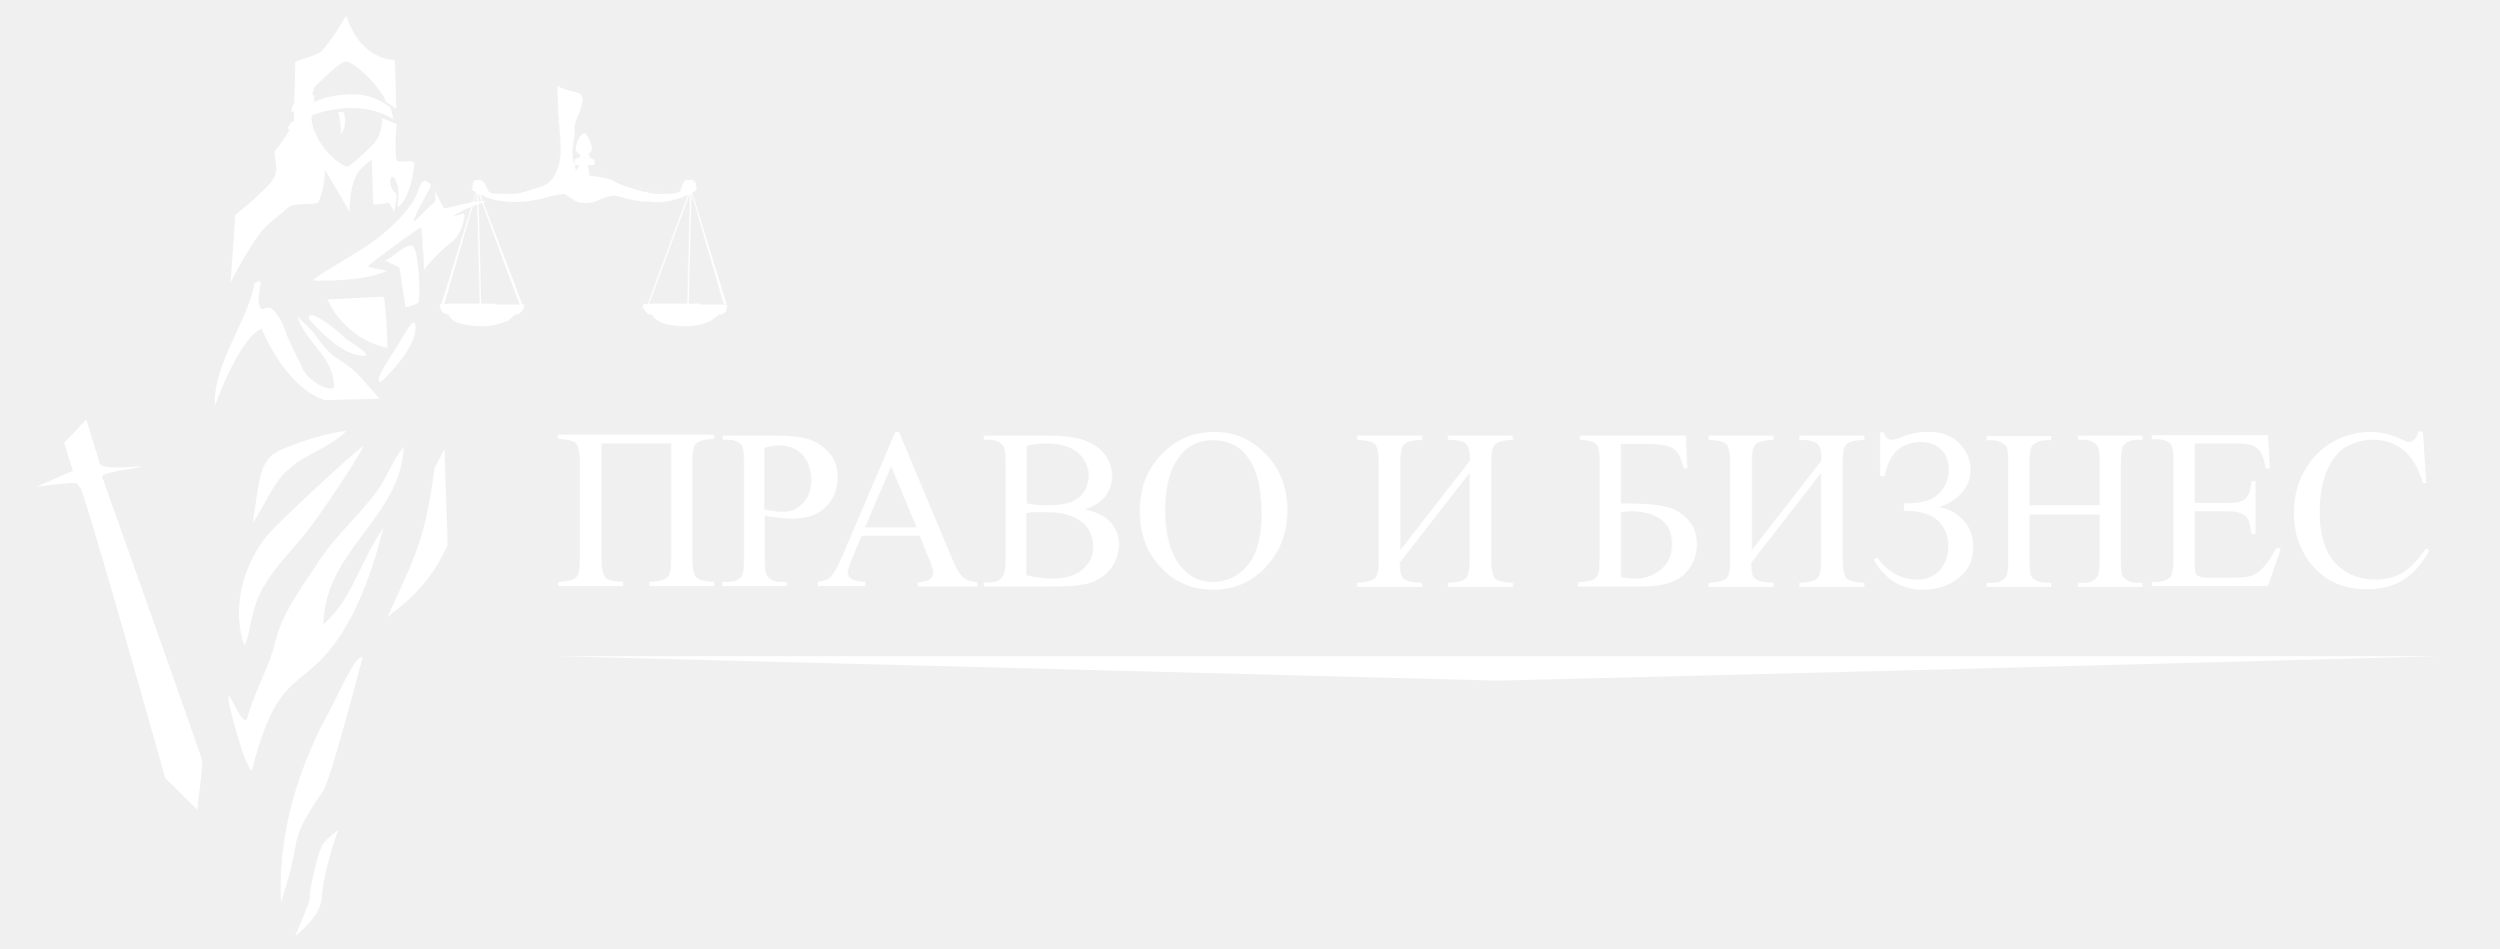
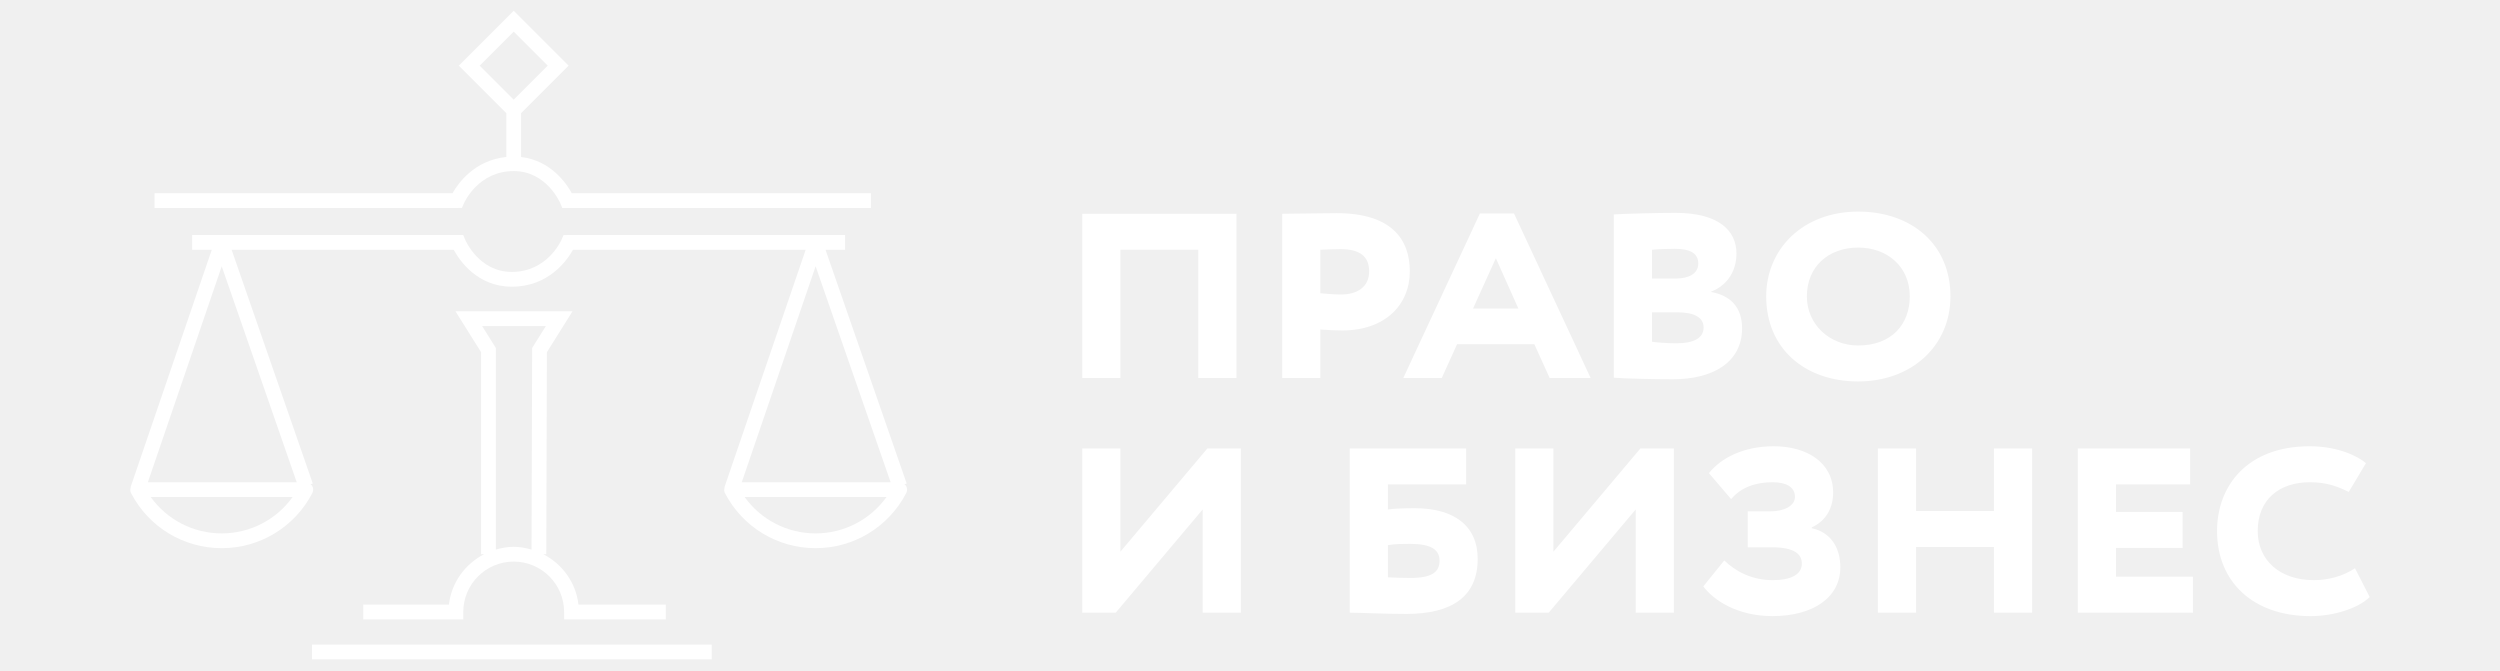
- <svg xmlns="http://www.w3.org/2000/svg" width="290" height="110" viewBox="0 0 290 110" fill="none">
-   <path d="M31.903 74.618C31.367 76.973 29.547 80.238 28.691 83.29C28.156 84.628 26.496 79.703 26.496 80.934C26.496 81.791 28.37 88.91 29.226 89.392C32.277 77.187 35.168 80.399 39.557 73.601C41.912 70.015 43.465 65.304 44.482 61.236C41.752 65.144 40.895 69.533 37.523 72.423C37.684 63.752 46.516 60.058 46.837 51.869C45.499 53.421 44.803 55.616 43.625 57.114C41.591 59.844 39.236 61.878 37.362 64.555C35.275 67.82 32.759 70.871 31.903 74.618Z" fill="white" />
-   <path d="M28.316 74.779C28.477 74.779 28.477 74.779 28.477 74.618C29.012 73.762 29.012 71.032 30.35 68.516C31.528 66.161 33.937 63.752 35.435 61.878C36.774 60.326 41.377 53.421 42.234 51.708C41.056 52.404 32.545 60.38 31.207 61.878C28.316 65.251 26.817 70.336 28.316 74.779Z" fill="white" />
-   <path d="M40.2 49.995C38.005 50.156 34.579 51.333 32.545 52.19C30.19 53.367 30.19 54.92 29.333 60.647C30.672 58.774 31.689 55.883 33.562 54.384C35.275 52.725 38.165 52.029 40.2 49.995Z" fill="white" />
-   <path d="M9.314 56.633L11.669 55.937L11.134 52.19L8.779 53.367C8.511 56.633 8.297 54.92 9.314 56.633Z" fill="white" />
-   <path d="M42.073 76.277C40.2 83.397 38.326 90.034 37.684 91.372C37.148 92.55 34.793 95.119 34.311 98.01C33.776 101.382 32.599 104.647 32.599 104.647C32.277 97.367 34.151 90.569 37.362 84.093C39.182 80.881 41.217 75.796 42.073 76.277Z" fill="white" />
-   <path d="M44.964 71.567C48.015 69.212 50.049 67.338 51.922 63.27C51.922 60.219 51.601 54.973 51.601 52.083L50.423 54.277C49.353 62.36 48.336 64.234 44.964 71.567Z" fill="white" />
-   <path d="M22.91 93.942C22.91 93.085 23.606 88.856 23.445 88.161C23.285 87.465 11.883 55.401 11.883 55.401C11.348 54.706 16.273 54.384 16.487 54.063C16.487 54.063 11.723 54.599 11.562 53.742L10.01 48.657L7.44 51.387L8.457 54.599L4.229 56.472C4.229 56.472 8.832 55.776 9.153 56.151C9.689 56.472 19.163 90.248 19.163 90.248L22.91 93.942Z" fill="white" />
-   <path d="M21.358 91.586V88.214L12.9 63.27C12.9 63.27 12.579 64.983 12.579 65.304C12.418 65.625 19.859 89.071 19.859 89.071L21.358 91.586Z" fill="white" />
-   <path d="M34.258 108.555C34.258 108.555 36.131 104.326 35.971 103.951C35.81 103.63 36.988 98.331 37.523 97.849C37.844 97.314 39.236 96.297 39.236 96.297C39.236 96.297 37.362 101.543 37.362 104.112C37.148 106.521 34.258 108.555 34.258 108.555Z" fill="white" />
-   <path d="M63.431 21.358L62.093 22.053C62.093 23.231 63.109 22.214 64.822 22.214C65.518 22.214 66.535 23.552 67.713 23.552C69.586 23.552 69.265 23.017 71.085 22.696C72.638 22 73.44 22.856 71.085 21.839C69.051 20.822 70.55 22.375 68.355 20.662L68.034 17.075L68.195 17.611L66.856 19.805C66 17.236 66.696 17.236 66.696 14.56L64.822 13.703C64.983 16.433 65.679 19.645 63.431 21.358Z" fill="white" />
-   <path d="M64.822 13.703L66.161 14.399L66.696 14.56C66.856 13.543 68.248 11.508 67.231 10.813C66.696 10.652 65.037 10.277 64.662 9.956L64.822 13.703Z" fill="white" />
-   <path d="M42.073 8.083L42.394 8.404L44.268 8.939C43.732 7.066 45.445 8.939 42.929 6.905L41.377 6.584L42.073 8.083Z" fill="white" />
-   <path d="M30.35 38.112C30.35 38.112 32.92 44.749 37.63 46.409L44.053 46.248L41.484 43.358C38.915 41.002 38.915 42.18 36.399 38.594L34.526 36.72C35.543 39.932 38.754 41.324 38.754 44.856C38.754 45.552 35.543 44.535 34.847 42.127C34.526 41.591 33.669 39.771 33.294 38.915C33.134 38.38 32.599 36.72 31.581 35.864C31.046 35.328 30.564 36.185 30.243 35.703C29.708 35.168 30.243 33.508 30.243 32.813C30.083 32.277 29.922 32.813 29.547 32.813C28.852 37.095 24.623 42.394 24.944 47.105C24.944 46.944 25.105 46.569 25.265 46.248C25.961 44.268 28.316 38.968 30.35 38.112Z" fill="white" />
-   <path d="M35.81 36.934C35.81 36.934 38.861 40.681 41.431 41.163C44.321 41.859 40.574 39.611 40.093 39.289C39.878 38.968 35.81 35.435 35.81 36.934Z" fill="white" />
-   <path d="M44.964 40.36C44.964 40.36 44.803 34.419 44.428 34.419C44.107 34.419 38.005 34.74 38.005 34.74C38.005 34.74 39.718 39.182 44.964 40.36Z" fill="white" />
-   <path d="M36.453 32.545C35.917 32.384 39.664 30.511 43.411 27.942C45.98 26.068 48.015 23.713 48.496 22.161C49.032 20.608 49.353 20.822 50.049 21.465C50.049 21.625 47.854 25.372 48.015 25.693C48.015 25.854 49.353 24.355 50.37 23.499C50.691 23.178 50.37 21.947 50.53 22.161C50.691 22.696 51.547 24.195 51.547 24.195C51.708 24.195 54.92 23.338 55.455 23.338C55.616 23.338 56.151 23.338 56.472 23.338C56.472 23.338 55.455 23.659 54.599 24.034C53.742 24.355 52.565 25.051 52.565 25.051C53.581 25.051 53.742 24.516 53.903 24.89C53.903 25.051 53.742 26.925 52.565 27.942C50.53 29.494 49.192 31.314 49.192 31.314C49.192 31.314 49.192 29.762 49.032 28.423C49.032 27.406 48.871 26.389 48.871 26.389C48.871 26.229 45.124 28.959 42.769 30.779C42.234 31.1 45.338 31.314 44.803 31.474C41.912 32.706 37.148 32.545 36.453 32.545Z" fill="white" />
-   <path d="M44.642 30.19L46.355 31.046L47.051 35.65C47.051 35.65 48.603 35.328 48.603 34.954C48.764 33.776 48.603 29.173 47.907 28.53C47.158 28.102 45.285 30.19 44.642 30.19Z" fill="white" />
-   <path d="M40.574 24.569C40.574 24.569 40.414 20.822 42.127 19.324C43.679 17.985 43.144 18.628 43.144 18.628L43.304 23.713C43.304 23.713 44.321 23.713 44.856 23.552C45.178 23.231 45.713 24.569 45.713 24.569C45.713 24.569 46.248 22.535 45.873 22.375C44.696 21.358 45.552 19.002 46.195 21.839C46.195 21.839 46.195 21.839 46.195 22C46.355 22.321 46.034 24.195 46.195 24.034C46.355 23.873 47.051 23.338 47.372 22.161C47.907 20.983 48.068 19.11 48.068 18.949C48.068 18.414 46.195 18.949 46.034 18.628C45.713 17.29 46.034 14.399 46.034 14.399L44.321 13.703C44.321 13.703 44.482 15.416 43.304 16.754C42.127 17.932 40.574 19.324 40.253 19.324C39.932 19.324 37.684 17.985 36.667 15.577C35.435 13.221 36.453 10.17 36.453 10.17C36.453 10.17 39.343 7.119 40.2 7.119C41.056 7.28 42.929 8.993 43.786 10.17C44.642 11.187 44.642 11.508 44.803 11.883C44.964 11.883 45.124 12.044 45.659 12.418C45.659 12.579 45.82 12.579 45.98 12.579L45.82 6.959C45.82 6.959 41.912 7.119 40.2 1.873C40.039 1.873 38.861 4.229 37.309 5.942C36.453 6.637 34.258 6.959 34.258 7.28L34.097 14.238C34.097 14.238 32.759 16.594 32.063 17.29C31.367 17.985 32.759 19.484 31.528 21.037C30.511 22.375 27.299 24.944 27.299 24.944L26.764 32.759C26.764 32.759 28.316 29.547 30.35 26.817C31.367 25.64 32.545 24.944 33.401 24.088C34.097 23.392 36.774 23.927 36.988 23.392C37.844 21.197 37.684 19.645 37.684 19.645L40.574 24.569Z" fill="white" />
-   <path d="M51.226 35.275L55.294 22.053V22.375L51.547 35.275H51.226Z" fill="white" />
-   <path d="M55.83 35.275H55.669L55.348 22.375V22.053C55.348 22.214 55.348 22.214 55.348 22.214C55.508 22.214 55.508 22.214 55.508 22.214V22.375L55.83 35.275Z" fill="white" />
-   <path d="M60.594 35.275H60.273L55.508 22.375V22.214C55.508 22.214 55.669 22.214 55.669 22.375L60.594 35.275Z" fill="white" />
-   <path d="M60.754 35.757H60.594C60.594 35.596 60.594 35.596 60.594 35.596C60.433 35.435 60.273 35.275 59.898 35.275C58.72 35.275 54.277 35.275 54.277 35.275C54.277 35.275 58.667 35.596 59.523 35.596C59.684 35.596 59.844 35.596 60.058 35.757H51.226C51.226 35.757 51.226 35.757 51.226 35.596C51.066 35.596 51.066 35.596 51.066 35.435C51.066 35.275 51.066 35.275 51.226 35.275H51.547H55.616H55.776H60.166H60.487H60.647C60.647 35.275 60.808 35.275 60.808 35.435C60.808 35.596 60.808 35.596 60.647 35.596C60.754 35.757 60.754 35.757 60.754 35.757Z" fill="white" />
-   <path d="M84.307 35.275H83.985L80.238 22.375V22.053L84.307 35.275Z" fill="white" />
-   <path d="M79.917 35.275H79.757L80.078 22.375V22.214H80.238C80.238 22.214 80.238 22.214 80.238 22.053V22.375L79.917 35.275Z" fill="white" />
-   <path d="M75.314 35.275H75.153L79.917 22.375C79.917 22.214 80.078 22.214 80.078 22.214V22.375L75.314 35.275Z" fill="white" />
-   <path d="M76.331 23.231C75.635 23.231 75.153 23.071 74.297 22.91C72.423 22.375 70.389 21.893 68.891 21.732C68.73 21.411 68.73 21.037 68.73 20.715C70.282 20.715 72.102 21.732 74.671 22.268C75.528 22.428 76.224 22.589 76.866 22.589C77.723 22.589 78.418 22.428 78.9 22.268C78.9 22.428 78.9 22.589 79.061 22.589H79.221C78.365 22.856 77.508 23.231 76.331 23.231Z" fill="white" />
-   <path d="M75.475 23.552C77.669 23.552 79.543 22.535 80.238 22.214C80.238 22.214 80.238 22.214 80.238 22.053C80.238 22.214 80.238 22.214 80.238 22.214H80.078C80.078 22.214 79.917 22.214 79.917 22.375C79.061 22.856 77.508 23.552 75.475 23.552ZM76.331 23.231C75.635 23.231 75.153 23.071 74.297 22.91C72.423 22.375 70.389 21.893 68.891 21.732C70.443 21.893 72.477 22.428 74.297 22.91C75.153 23.017 75.689 23.231 76.331 23.231Z" fill="white" />
-   <path d="M76.866 22.535C77.723 22.535 78.418 22.375 78.9 22.214C78.365 22.375 77.723 22.535 76.866 22.535ZM77.027 22.214C76.01 22.214 74.671 22.053 73.119 21.358C70.925 20.501 69.533 20.18 68.73 20.18C69.586 20.18 70.925 20.501 73.119 21.358C74.671 22 76.01 22.214 77.027 22.214Z" fill="white" />
-   <path d="M79.061 22.535C78.9 22.535 78.9 22.375 78.9 22.214V22.053C78.9 22 78.74 22.375 79.061 22.535C79.061 22.375 79.061 22.375 79.061 22.375C79.061 22.375 79.596 20.822 80.238 20.822C80.238 20.822 80.399 20.983 80.56 21.144C80.72 21.144 80.72 21.144 80.72 21.304C80.72 21.144 80.56 20.983 80.56 20.769C80.881 21.304 80.72 21.625 80.238 21.947C79.917 22.268 79.543 22.482 79.543 22.482C79.382 22.482 79.221 22.482 79.221 22.482H79.061V22.535ZM78.9 22C79.061 21.679 79.436 20.448 80.078 20.448C79.382 20.501 78.9 22 78.9 22Z" fill="white" />
-   <path d="M79.061 22.535C78.74 22.375 78.9 22 78.9 22C78.9 22 79.436 20.448 80.078 20.448C79.382 20.448 78.9 22 78.9 22C78.9 22 78.74 22.375 79.061 22.535ZM80.774 21.358C80.774 21.197 80.774 21.197 80.613 21.197C80.453 21.037 80.292 20.876 80.292 20.876C80.292 20.876 80.453 21.037 80.613 21.197C80.774 21.197 80.774 21.197 80.774 21.358Z" fill="white" />
-   <path d="M80.613 20.822C80.453 20.662 80.292 20.501 80.078 20.501C80.238 20.501 80.399 20.662 80.613 20.822Z" fill="white" />
-   <path d="M66.161 21.679C66.321 21.358 66.321 20.983 66.321 20.662C66.482 20.662 66.642 20.662 66.856 20.662C66.856 20.983 66.856 21.358 66.856 21.679C66.696 21.679 66.482 21.679 66.161 21.679Z" fill="white" />
-   <path d="M67.017 22C67.017 22 67.017 22.161 67.178 21.679C67.178 21.358 67.178 20.983 67.178 20.662C67.178 20.501 67.178 20.341 67.178 20.127C67.338 19.591 67.338 19.27 67.338 19.11H68.195C68.195 19.27 68.355 19.645 68.355 20.127C68.355 20.287 68.355 20.448 68.355 20.662C68.355 20.983 68.516 21.358 68.516 21.679C68.516 22 68.516 21.839 68.516 22.214C69.908 22.375 67.499 20.501 67.017 22ZM68.73 18.949H66.856C67.017 18.949 67.017 18.788 67.017 18.788H68.569C68.569 18.788 68.569 18.788 68.569 18.628H68.73C68.73 18.628 68.73 18.628 68.569 18.628H67.017V18.788L68.73 18.949ZM67.017 18.788C67.017 18.628 66.856 18.628 67.017 18.628C67.017 18.467 67.552 18.307 67.552 18.307H68.088C68.088 18.307 68.623 18.467 68.623 18.628C68.784 18.628 68.784 18.628 68.784 18.628H68.516C68.516 18.788 68.516 18.788 68.516 18.788L68.676 18.949L67.017 18.788ZM67.499 18.307V17.985C67.499 17.985 66.803 17.825 66.803 17.29C66.803 16.594 67.338 15.577 67.82 15.416C68.141 15.577 68.676 16.594 68.676 17.29C68.676 17.825 67.981 17.985 67.981 17.985H67.445V18.307H67.499Z" fill="white" />
-   <path d="M68.355 18.307H67.338V17.932H68.355H67.338V18.307H68.355Z" fill="white" />
-   <path d="M68.355 18.307H67.338V17.932H68.355V18.307Z" fill="white" />
-   <path d="M68.891 18.788H66.696V18.628V18.788H68.891L69.051 18.628L68.891 18.788Z" fill="white" />
-   <path d="M68.891 18.788H66.696V18.628H68.891C68.891 18.628 68.891 18.628 69.051 18.628L68.891 18.788Z" fill="white" />
-   <path d="M68.516 19.163H68.676C68.676 19.163 68.998 19.163 68.998 19.002H66.642H68.998C68.998 19.163 68.676 19.163 68.676 19.163H68.516Z" fill="white" />
-   <path d="M68.516 19.163H66.963H66.803C66.803 19.163 66.642 19.163 66.642 19.002H68.998C68.998 19.163 68.676 19.163 68.676 19.163H68.516Z" fill="white" />
-   <path d="M67.874 22.375C65.304 22.375 63.966 22.696 62.788 23.071C61.932 23.231 61.236 23.392 60.433 23.392C57.061 23.713 54.813 22.053 54.813 22.053H54.652L54.813 21.893C54.813 21.732 54.813 21.358 54.973 21.037C55.134 20.876 55.294 20.876 55.508 20.876C55.669 20.876 55.83 20.876 56.044 21.037C56.204 21.197 56.365 21.358 56.365 21.572C56.526 21.732 56.526 21.893 56.686 22.107C56.686 22.268 56.686 22.268 56.847 22.268L57.007 22.428C57.864 22.428 59.041 22.589 60.219 22.428C61.397 22.107 62.574 21.732 63.591 21.411C63.912 21.251 64.287 21.09 64.608 20.876C66.963 20.18 68.516 20.18 71.032 20.876C71.192 21.037 71.567 21.197 72.049 21.411C72.905 21.732 74.083 22.107 75.421 22.428C76.438 22.589 77.616 22.428 78.633 22.428L78.793 22.268C78.793 22.268 78.954 22.268 78.954 22.107C78.954 21.947 79.114 21.786 79.114 21.572C79.275 21.411 79.275 21.251 79.436 21.037C79.596 20.876 79.757 20.876 79.971 20.876C80.292 20.876 80.506 20.876 80.506 21.037C80.667 21.358 80.827 21.732 80.827 21.893V22.053C80.827 22.053 78.472 23.766 75.207 23.392C74.35 23.392 73.494 23.231 72.852 23.071C71.62 22.696 70.229 22.375 67.874 22.375Z" fill="white" />
-   <path d="M67.338 17.932H68.355V18.253C68.355 18.253 68.891 18.414 68.891 18.574C69.051 18.574 68.891 18.735 68.891 18.735C68.891 18.735 68.891 18.735 69.051 18.895C69.051 19.056 68.891 19.056 68.516 19.056C68.355 19.216 66.963 19.056 66.963 19.056C66.963 19.056 66.642 19.056 66.642 18.895C66.642 18.735 66.803 18.735 66.803 18.735C66.803 18.735 66.642 18.735 66.642 18.574C66.642 18.574 66.642 18.414 67.338 18.253V17.932Z" fill="white" />
-   <path d="M79.596 37.791C77.723 37.791 76.706 37.255 76.01 36.934C76.706 37.309 77.723 37.791 79.596 37.791C81.951 37.791 82.968 36.934 83.343 36.453C82.968 36.934 81.951 37.791 79.596 37.791Z" fill="white" />
-   <path d="M79.596 37.791C77.723 37.791 76.706 37.255 76.01 36.934C75.849 36.774 75.849 36.613 75.689 36.399C75.689 36.399 75.689 36.399 75.849 36.399H83.29C82.968 36.934 81.951 37.791 79.596 37.791ZM76.331 36.613C76.331 36.774 76.492 37.309 77.669 37.47C78.204 37.63 78.686 37.63 79.007 37.63C79.543 37.63 79.864 37.63 79.864 37.63C79.864 37.63 79.168 37.095 78.526 36.934C78.044 36.774 76.331 36.613 76.331 36.613Z" fill="white" />
-   <path d="M83.45 36.453H83.29H75.849C75.689 36.453 75.689 36.453 75.689 36.453C75.153 36.453 74.832 36.131 74.832 35.596C74.832 36.131 75.367 36.453 75.849 36.453H83.45C83.771 36.453 84.146 36.292 84.307 36.131C84.146 36.292 83.825 36.453 83.45 36.453Z" fill="white" />
-   <path d="M83.45 36.453H75.796C75.26 36.453 74.779 36.131 74.779 35.596C74.779 35.757 74.779 35.917 74.779 35.917H75.1C75.1 36.078 75.1 36.078 75.1 36.078C75.1 36.078 75.1 36.078 75.26 35.917H84.253C84.253 35.917 84.253 35.757 84.253 35.596C84.253 35.757 84.253 35.917 84.253 36.131C84.146 36.292 83.825 36.453 83.45 36.453Z" fill="white" />
-   <path d="M84.307 35.917H75.314C75.314 35.917 75.314 35.757 75.475 35.757H84.307C84.307 35.757 84.307 35.757 84.307 35.596C84.307 35.757 84.307 35.917 84.307 35.917ZM75.153 35.917H74.832C74.832 35.917 74.832 35.757 74.832 35.596C74.832 35.757 74.832 35.757 74.832 35.757H74.993C74.993 35.757 74.993 35.917 75.153 35.917Z" fill="white" />
-   <path d="M84.307 35.757H75.475C75.635 35.596 75.796 35.596 76.01 35.596C77.027 35.596 81.255 35.275 81.255 35.275C81.255 35.275 76.866 35.275 75.635 35.275C75.1 35.275 74.939 35.596 74.939 35.81H74.779C74.779 35.81 74.779 35.81 74.779 35.65C74.618 35.65 74.618 35.65 74.618 35.489C74.618 35.328 74.779 35.328 74.779 35.328H75.1H75.26H79.65H79.81H83.878H84.2C84.36 35.328 84.36 35.328 84.36 35.489C84.36 35.65 84.36 35.65 84.2 35.65C84.307 35.757 84.307 35.757 84.307 35.757Z" fill="white" />
-   <path d="M79.061 37.63C78.74 37.63 78.204 37.63 77.723 37.47C76.545 37.309 76.384 36.774 76.384 36.613C76.384 36.774 76.545 37.309 77.723 37.47C78.204 37.63 78.74 37.63 79.061 37.63C79.596 37.63 79.917 37.63 79.917 37.63C79.917 37.63 79.596 37.63 79.061 37.63Z" fill="white" />
-   <path d="M79.061 37.63C78.74 37.63 78.204 37.63 77.723 37.47C76.545 37.309 76.384 36.774 76.384 36.613C76.384 36.613 78.097 36.774 78.579 36.934C79.275 37.095 79.917 37.63 79.917 37.63C79.917 37.63 79.596 37.63 79.061 37.63Z" fill="white" />
-   <path d="M75.153 36.078C75.153 36.078 75.153 36.078 75.314 35.917C75.153 36.078 75.153 36.078 75.153 36.078Z" fill="white" />
-   <path d="M75.314 35.917C75.314 35.917 75.314 35.757 75.475 35.757C75.314 35.757 75.314 35.917 75.314 35.917Z" fill="white" />
-   <path d="M75.475 35.757C75.635 35.596 75.796 35.596 76.01 35.596C76.866 35.596 81.095 35.435 81.255 35.275H75.635C76.813 35.275 81.255 35.275 81.255 35.275C81.255 35.275 77.027 35.596 76.01 35.596C75.849 35.596 75.689 35.596 75.475 35.757Z" fill="white" />
-   <path d="M75.153 36.078C75.153 36.078 75.153 36.078 75.153 35.917H75.314C75.153 36.078 75.153 36.078 75.153 36.078Z" fill="white" />
-   <path d="M75.314 35.917H75.153C74.993 35.917 74.993 35.757 74.993 35.757H75.528C75.314 35.757 75.314 35.917 75.314 35.917Z" fill="white" />
-   <path d="M75.474 35.757H74.939C74.939 35.596 75.1 35.221 75.635 35.221H81.255C81.095 35.382 76.866 35.543 76.01 35.543C75.849 35.596 75.689 35.596 75.474 35.757Z" fill="white" />
-   <path d="M84.467 35.596H84.307C84.307 35.757 84.146 36.613 83.45 36.453C83.45 36.453 83.129 36.774 82.754 36.988C82.594 37.148 82.433 37.309 82.219 37.309C81.523 37.63 80.346 37.844 79.329 37.844C78.633 37.844 77.616 37.684 76.973 37.523C76.652 37.362 76.277 37.202 76.117 36.988C75.796 36.827 75.796 36.667 75.582 36.453C75.582 36.453 75.582 36.453 75.421 36.453H75.26C75.1 36.453 75.1 36.292 75.1 36.292C74.779 35.971 74.564 35.596 74.564 35.435C74.564 35.435 74.725 35.275 74.886 35.275C76.063 35.275 80.131 35.275 82.701 35.435C83.825 35.435 84.467 35.596 84.467 35.596Z" fill="white" />
-   <path d="M55.99 37.791C54.117 37.791 52.939 37.255 52.404 36.934C52.939 37.309 54.117 37.791 55.99 37.791C58.346 37.791 59.362 36.934 59.737 36.453C59.362 36.934 58.346 37.791 55.99 37.791Z" fill="white" />
-   <path d="M55.99 37.791C54.117 37.791 52.939 37.255 52.404 36.934C52.243 36.774 52.083 36.613 52.083 36.399H59.737C59.362 36.934 58.346 37.791 55.99 37.791ZM52.618 36.613C52.779 36.774 52.939 37.309 53.956 37.47C54.492 37.63 54.973 37.63 55.294 37.63C55.99 37.63 56.311 37.63 56.311 37.63C56.311 37.63 55.455 37.095 54.973 36.934C54.438 36.774 52.779 36.613 52.618 36.613Z" fill="white" />
-   <path d="M59.737 36.453H52.083C51.547 36.453 51.226 36.131 51.066 35.596C51.226 36.131 51.601 36.453 52.083 36.453H59.737C60.058 36.453 60.433 36.292 60.594 36.131C60.38 36.292 60.058 36.453 59.737 36.453Z" fill="white" />
-   <path d="M59.737 36.453H52.083C51.547 36.453 51.226 36.131 51.066 35.596C51.066 35.757 51.226 35.917 51.226 35.917H51.387C51.547 36.078 51.547 36.078 51.547 36.078C51.547 36.078 51.547 36.078 51.547 35.917H60.54H60.701C60.701 35.917 60.701 35.757 60.701 35.596C60.701 35.757 60.701 35.917 60.54 36.131C60.38 36.292 60.058 36.453 59.737 36.453Z" fill="white" />
-   <path d="M51.226 35.917C51.226 35.917 51.066 35.757 51.066 35.596C51.066 35.757 51.226 35.917 51.226 35.917Z" fill="white" />
-   <path d="M60.594 35.917H51.601C51.601 35.917 51.762 35.757 51.922 35.757H60.594C60.754 35.757 60.754 35.757 60.754 35.596C60.754 35.757 60.754 35.917 60.754 35.917H60.594ZM51.387 35.917H51.226C51.226 35.917 51.066 35.757 51.066 35.596C51.226 35.757 51.226 35.757 51.226 35.757H51.387V35.917Z" fill="white" />
-   <path d="M60.594 35.757H51.922C52.083 35.596 52.243 35.596 52.457 35.596C53.314 35.596 57.543 35.275 57.543 35.275C57.543 35.275 53.314 35.275 52.136 35.275C51.601 35.275 51.44 35.596 51.44 35.81H51.28C51.28 35.81 51.28 35.81 51.119 35.65C51.119 35.65 51.119 35.65 51.119 35.489C51.119 35.328 51.119 35.328 51.28 35.328H51.387H51.708H55.937H56.258H60.326H60.487C60.487 35.328 60.487 35.328 60.647 35.328C60.647 35.328 60.808 35.328 60.808 35.489C60.808 35.65 60.808 35.65 60.647 35.65C60.754 35.757 60.754 35.757 60.594 35.757Z" fill="white" />
-   <path d="M55.294 37.63C54.973 37.63 54.438 37.63 53.956 37.47C52.939 37.309 52.779 36.774 52.618 36.613C52.779 36.774 52.939 37.309 53.956 37.47C54.438 37.63 54.973 37.63 55.294 37.63C55.99 37.63 56.311 37.63 56.311 37.63C56.311 37.63 55.99 37.63 55.294 37.63Z" fill="white" />
-   <path d="M55.294 37.63C54.973 37.63 54.438 37.63 53.956 37.47C52.939 37.309 52.779 36.774 52.618 36.613C52.779 36.613 54.492 36.774 54.973 36.934C55.508 37.095 56.311 37.63 56.311 37.63C56.311 37.63 55.99 37.63 55.294 37.63Z" fill="white" />
-   <path d="M51.601 35.917C51.601 35.917 51.762 35.757 51.922 35.757C51.762 35.757 51.601 35.917 51.601 35.917Z" fill="white" />
-   <path d="M51.922 35.757C52.083 35.596 52.243 35.596 52.457 35.596C53.314 35.596 57.382 35.435 57.543 35.275H52.083C53.26 35.275 57.489 35.275 57.489 35.275C57.489 35.275 53.26 35.596 52.404 35.596C52.243 35.596 52.083 35.596 51.922 35.757Z" fill="white" />
-   <path d="M51.601 36.078C51.601 36.078 51.601 36.078 51.44 35.917H51.601C51.601 36.078 51.601 36.078 51.601 36.078Z" fill="white" />
-   <path d="M51.601 35.917H51.387V35.757H51.922C51.762 35.757 51.601 35.917 51.601 35.917Z" fill="white" />
-   <path d="M51.922 35.757H51.387C51.387 35.596 51.547 35.221 52.083 35.221H57.489C57.328 35.382 53.26 35.543 52.404 35.543C52.243 35.596 52.083 35.596 51.922 35.757Z" fill="white" />
-   <path d="M60.915 35.596H60.754C60.754 35.757 60.433 36.613 59.737 36.453C59.737 36.453 59.577 36.774 59.202 36.988C59.041 37.148 58.881 37.309 58.506 37.309C57.81 37.63 56.793 37.844 55.776 37.844C54.92 37.844 53.903 37.684 53.421 37.523C52.886 37.362 52.565 37.202 52.404 36.988C52.243 36.827 52.083 36.667 52.083 36.453H51.922C51.762 36.453 51.762 36.453 51.762 36.453C51.601 36.453 51.601 36.292 51.44 36.292C51.119 35.971 51.119 35.596 51.119 35.435C51.119 35.435 51.28 35.275 51.44 35.275C52.457 35.275 56.686 35.275 59.095 35.435C60.219 35.435 60.915 35.596 60.915 35.596Z" fill="white" />
-   <path d="M39.878 13.007C40.414 14.56 39.557 15.577 39.557 15.577C39.557 15.577 39.557 13.864 39.236 13.007H39.878Z" fill="white" />
-   <path d="M44.268 44.268C44.268 44.268 47.854 40.895 48.175 38.487C48.496 35.596 46.623 39.343 46.302 39.825C46.141 40.2 42.929 44.589 44.268 44.268Z" fill="white" />
-   <path d="M34.954 13.864C34.954 13.864 37.684 12.525 40.735 12.525C43.947 12.525 45.659 13.864 45.659 13.864L45.338 12.525C45.338 12.525 43.465 10.652 40.092 10.973C36.881 11.134 35.328 12.525 35.328 12.525L34.954 13.864Z" fill="white" />
-   <path d="M36.453 11.83C36.453 11.83 35.114 12.365 34.258 12.847C33.401 13.382 34.097 11.99 34.097 11.99L36.453 10.973C36.453 10.973 36.453 11.508 36.453 11.83Z" fill="white" />
-   <path d="M36.131 14.024C36.131 14.024 34.419 14.345 33.776 14.881C32.92 15.416 33.776 14.185 33.776 14.185L36.131 13.329C36.131 13.382 36.131 13.703 36.131 14.024Z" fill="white" />
-   <path d="M77.883 51.44H69.8V64.769C69.8 65.947 69.961 66.642 70.229 66.963C70.496 67.285 71.246 67.445 72.316 67.499V67.981H64.769V67.499C65.839 67.445 66.535 67.285 66.856 66.963C67.178 66.642 67.285 65.947 67.285 64.769V53.635C67.285 52.457 67.124 51.762 66.856 51.44C66.535 51.119 65.839 50.959 64.769 50.905V50.423H82.861V50.905C81.791 50.959 81.095 51.119 80.774 51.44C80.453 51.762 80.346 52.457 80.346 53.635V64.769C80.346 65.947 80.506 66.642 80.774 66.963C81.095 67.285 81.791 67.445 82.861 67.499V67.981H75.367V67.499C76.438 67.445 77.134 67.285 77.455 66.963C77.776 66.642 77.883 65.947 77.883 64.769V51.44V51.44Z" fill="white" />
-   <path d="M88.749 59.791V64.876C88.749 66 88.856 66.642 89.124 66.91C89.445 67.285 89.927 67.499 90.623 67.499H91.319V67.981H83.825V67.499H84.467C85.217 67.499 85.752 67.285 86.073 66.803C86.234 66.535 86.341 65.893 86.341 64.929V53.635C86.341 52.511 86.234 51.869 86.019 51.601C85.698 51.226 85.163 51.012 84.521 51.012H83.878V50.53H90.302C91.854 50.53 93.085 50.691 93.995 51.012C94.905 51.333 95.654 51.869 96.297 52.618C96.939 53.367 97.207 54.277 97.207 55.348C97.207 56.793 96.725 57.917 95.815 58.827C94.905 59.737 93.567 60.166 91.8 60.166C91.372 60.166 90.944 60.112 90.409 60.058C89.874 60.005 89.338 59.951 88.749 59.791ZM88.749 59.095C89.231 59.202 89.606 59.255 89.981 59.309C90.355 59.362 90.623 59.362 90.891 59.362C91.8 59.362 92.55 59.041 93.192 58.346C93.835 57.65 94.156 56.74 94.156 55.669C94.156 54.92 93.995 54.224 93.674 53.581C93.353 52.939 92.925 52.457 92.336 52.136C91.747 51.815 91.105 51.654 90.409 51.654C89.981 51.654 89.392 51.762 88.696 51.922V59.095H88.749Z" fill="white" />
-   <path d="M106.735 62.146H99.99L98.813 64.929C98.545 65.625 98.384 66.107 98.384 66.428C98.384 66.696 98.492 66.91 98.759 67.124C99.027 67.338 99.562 67.445 100.419 67.499V67.981H94.905V67.499C95.654 67.392 96.083 67.178 96.297 67.017C96.725 66.589 97.207 65.786 97.742 64.501L103.898 50.102H104.326L110.428 64.662C110.91 65.839 111.338 66.589 111.766 66.963C112.141 67.285 112.73 67.499 113.426 67.552V68.034H106.521V67.552C107.217 67.499 107.698 67.392 107.912 67.178C108.18 66.963 108.287 66.749 108.287 66.482C108.287 66.107 108.127 65.518 107.752 64.715L106.735 62.146ZM106.36 61.182L103.416 54.117L100.365 61.182H106.36Z" fill="white" />
-   <path d="M125.898 59.095C127.129 59.362 128.039 59.791 128.628 60.326C129.484 61.129 129.859 62.093 129.859 63.217C129.859 64.073 129.591 64.929 129.056 65.732C128.521 66.535 127.771 67.124 126.808 67.499C125.844 67.874 124.399 68.034 122.419 68.034H114.175V67.552H114.818C115.567 67.552 116.049 67.338 116.37 66.856C116.584 66.535 116.691 65.893 116.691 64.929V53.635C116.691 52.565 116.584 51.869 116.316 51.601C115.995 51.226 115.46 51.012 114.818 51.012H114.175V50.53H121.723C123.114 50.53 124.238 50.638 125.095 50.852C126.38 51.173 127.343 51.708 128.039 52.511C128.735 53.314 129.056 54.224 129.056 55.241C129.056 56.097 128.788 56.9 128.253 57.596C127.718 58.238 126.968 58.72 125.898 59.095ZM119.153 58.399C119.474 58.453 119.849 58.506 120.224 58.56C120.652 58.613 121.08 58.613 121.562 58.613C122.793 58.613 123.757 58.453 124.399 58.185C125.041 57.917 125.523 57.489 125.844 56.954C126.165 56.419 126.326 55.776 126.326 55.134C126.326 54.117 125.898 53.26 125.095 52.511C124.238 51.815 123.061 51.44 121.455 51.44C120.599 51.44 119.849 51.547 119.153 51.708V58.399V58.399ZM119.153 66.749C120.17 66.963 121.134 67.124 122.097 67.124C123.65 67.124 124.827 66.749 125.63 66.053C126.433 65.358 126.861 64.501 126.861 63.431C126.861 62.735 126.701 62.093 126.326 61.45C125.951 60.808 125.363 60.326 124.506 59.951C123.65 59.577 122.633 59.416 121.401 59.416C120.866 59.416 120.438 59.416 120.01 59.416C119.635 59.416 119.314 59.47 119.1 59.523V66.749H119.153Z" fill="white" />
-   <path d="M140.993 50.102C143.241 50.102 145.221 50.959 146.881 52.672C148.54 54.384 149.397 56.526 149.397 59.148C149.397 61.825 148.54 64.019 146.881 65.786C145.221 67.552 143.187 68.409 140.779 68.409C138.37 68.409 136.336 67.552 134.73 65.839C133.071 64.126 132.268 61.932 132.268 59.202C132.268 56.419 133.231 54.17 135.105 52.404C136.71 50.852 138.691 50.102 140.993 50.102ZM140.725 51.066C139.173 51.066 137.888 51.654 136.978 52.832C135.8 54.277 135.212 56.365 135.212 59.148C135.212 61.985 135.8 64.18 137.032 65.732C137.995 66.91 139.226 67.499 140.725 67.499C142.384 67.499 143.723 66.856 144.793 65.572C145.864 64.287 146.399 62.253 146.399 59.523C146.399 56.526 145.81 54.277 144.633 52.832C143.723 51.654 142.384 51.066 140.725 51.066Z" fill="white" />
-   <path d="M170.594 53.421C170.594 52.35 170.433 51.708 170.058 51.44C169.737 51.173 169.041 51.012 168.024 51.012V50.53H175.572V51.012C174.501 51.066 173.805 51.226 173.484 51.547C173.163 51.869 173.056 52.565 173.056 53.742V64.876C173.056 66.053 173.217 66.749 173.484 67.071C173.805 67.392 174.501 67.552 175.572 67.606V68.088H168.024V67.606C169.148 67.552 169.844 67.392 170.112 67.071C170.433 66.749 170.54 66.053 170.54 64.876V54.866L162.457 65.251C162.457 66 162.511 66.482 162.618 66.749C162.725 67.017 162.939 67.178 163.26 67.338C163.581 67.499 164.17 67.552 165.027 67.606V68.088H157.479V67.606C158.55 67.552 159.246 67.392 159.567 67.071C159.888 66.749 159.995 66.053 159.995 64.876V53.742C159.995 52.565 159.835 51.869 159.567 51.547C159.246 51.226 158.55 51.066 157.479 51.012V50.53H165.027V51.012C163.956 51.066 163.26 51.226 162.939 51.547C162.618 51.869 162.511 52.565 162.511 53.742V63.805L170.594 53.421Z" fill="white" />
-   <path d="M195.645 50.53L195.805 54.331H195.377C195.109 53.1 194.681 52.297 194.092 51.976C193.504 51.654 192.487 51.494 191.041 51.494H188.097V58.399H188.793C190.934 58.399 192.487 58.56 193.504 58.827C194.521 59.095 195.324 59.63 195.966 60.38C196.608 61.129 196.929 62.039 196.929 63.163C196.929 64.448 196.448 65.625 195.484 66.589C194.521 67.552 192.861 68.034 190.506 68.034H183.119V67.552C184.19 67.499 184.886 67.338 185.207 67.017C185.528 66.696 185.635 66 185.635 64.822V53.689C185.635 52.779 185.582 52.19 185.474 51.922C185.367 51.601 185.153 51.387 184.886 51.28C184.618 51.173 184.083 51.066 183.333 51.012V50.53H195.645ZM188.097 66.963C188.847 67.071 189.436 67.124 189.864 67.124C190.934 67.124 191.898 66.749 192.754 66.053C193.611 65.358 194.039 64.394 194.039 63.109C194.039 61.825 193.611 60.861 192.701 60.219C191.791 59.577 190.667 59.309 189.275 59.309C188.9 59.309 188.472 59.362 188.097 59.416V66.963Z" fill="white" />
-   <path d="M211.382 53.421C211.382 52.35 211.221 51.708 210.847 51.44C210.526 51.173 209.83 51.012 208.813 51.012V50.53H216.36V51.012C215.29 51.066 214.594 51.226 214.273 51.547C213.951 51.869 213.844 52.565 213.844 53.742V64.876C213.844 66.053 214.005 66.749 214.273 67.071C214.594 67.392 215.29 67.552 216.36 67.606V68.088H208.813V67.606C209.937 67.552 210.633 67.392 210.9 67.071C211.221 66.749 211.328 66.053 211.328 64.876V54.866L203.246 65.251C203.246 66 203.299 66.482 203.406 66.749C203.513 67.017 203.728 67.178 204.049 67.338C204.37 67.499 204.959 67.552 205.815 67.606V68.088H198.268V67.606C199.338 67.552 200.034 67.392 200.355 67.071C200.676 66.749 200.783 66.053 200.783 64.876V53.742C200.783 52.565 200.623 51.869 200.355 51.547C200.034 51.226 199.338 51.066 198.268 51.012V50.53H205.815V51.012C204.745 51.066 204.049 51.226 203.727 51.547C203.406 51.869 203.299 52.565 203.299 53.742V63.805L211.382 53.421Z" fill="white" />
-   <path d="M218.18 55.241V50.156H218.608C218.769 50.745 219.09 51.012 219.572 51.012C219.786 51.012 220.161 50.905 220.803 50.638C221.766 50.263 222.783 50.102 223.854 50.102C225.299 50.102 226.477 50.53 227.333 51.387C228.19 52.243 228.672 53.26 228.672 54.438C228.672 55.508 228.35 56.419 227.655 57.168C227.012 57.917 226.102 58.453 225.032 58.827C226.209 59.041 227.173 59.577 227.922 60.433C228.672 61.289 228.993 62.307 228.993 63.484C228.993 64.929 228.457 66.107 227.333 67.017C226.209 67.927 224.818 68.409 223.158 68.409C220.696 68.409 218.769 67.231 217.431 64.929L217.859 64.662C218.287 65.358 218.929 66 219.786 66.482C220.642 67.017 221.499 67.231 222.462 67.231C223.586 67.231 224.496 66.856 225.139 66.107C225.781 65.358 226.102 64.394 226.102 63.324C226.102 62.2 225.728 61.236 224.925 60.433C224.122 59.63 222.783 59.255 220.964 59.255V58.399C222.248 58.399 223.265 58.238 223.908 57.971C224.55 57.703 225.085 57.275 225.513 56.633C225.942 55.99 226.156 55.294 226.156 54.492C226.156 53.528 225.888 52.779 225.299 52.19C224.71 51.601 223.961 51.28 222.944 51.28C221.713 51.28 220.749 51.654 220.054 52.35C219.358 53.1 218.929 54.01 218.715 55.241H218.18Z" fill="white" />
-   <path d="M235.523 58.613H243.659V53.635C243.659 52.725 243.606 52.136 243.499 51.869C243.392 51.654 243.231 51.494 242.964 51.333C242.589 51.119 242.214 51.012 241.786 51.012H241.144V50.53H248.637V51.012H247.995C247.567 51.012 247.192 51.119 246.818 51.333C246.55 51.494 246.336 51.654 246.282 51.976C246.229 52.297 246.122 52.832 246.122 53.689V64.983C246.122 65.893 246.175 66.428 246.282 66.749C246.389 66.963 246.55 67.124 246.818 67.285C247.192 67.499 247.567 67.606 247.995 67.606H248.637V68.088H241.144V67.606H241.786C242.482 67.606 243.017 67.392 243.338 66.963C243.552 66.696 243.659 66.053 243.659 64.983V59.684H235.523V64.983C235.523 65.893 235.577 66.428 235.684 66.749C235.791 66.963 235.951 67.124 236.219 67.285C236.594 67.499 236.968 67.606 237.397 67.606H238.039V68.088H230.545V67.606H231.187C231.883 67.606 232.419 67.392 232.74 66.963C232.954 66.696 233.061 66.053 233.061 64.983V53.689C233.061 52.779 233.007 52.19 232.9 51.922C232.793 51.708 232.633 51.547 232.365 51.387C231.99 51.173 231.616 51.066 231.187 51.066H230.545V50.584H238.039V51.066H237.397C236.968 51.066 236.594 51.173 236.219 51.387C235.951 51.547 235.791 51.708 235.684 52.029C235.577 52.297 235.523 52.886 235.523 53.742V58.613Z" fill="white" />
-   <path d="M254.686 51.44V58.346H258.54C259.557 58.346 260.2 58.185 260.521 57.917C260.949 57.543 261.217 56.847 261.27 55.83H261.752V61.932H261.27C261.163 61.075 261.002 60.54 260.895 60.273C260.735 59.951 260.467 59.737 260.146 59.577C259.825 59.416 259.236 59.309 258.54 59.309H254.686V65.09C254.686 65.839 254.74 66.321 254.793 66.482C254.847 66.642 255.007 66.803 255.168 66.856C255.328 66.91 255.65 67.017 256.131 67.017H259.075C260.039 67.017 260.788 66.963 261.217 66.803C261.645 66.642 262.073 66.375 262.501 66C263.037 65.465 263.572 64.662 264.161 63.591H264.696L263.197 67.981H249.708V67.499H250.35C250.779 67.499 251.153 67.392 251.528 67.178C251.796 67.017 252.01 66.856 252.063 66.535C252.117 66.214 252.224 65.679 252.224 64.822V53.528C252.224 52.404 252.117 51.762 251.903 51.494C251.582 51.173 251.1 50.959 250.35 50.959H249.708V50.477H263.197L263.411 54.331H262.929C262.769 53.421 262.555 52.779 262.341 52.457C262.127 52.136 261.805 51.869 261.377 51.654C261.056 51.547 260.414 51.44 259.557 51.44H254.686Z" fill="white" />
-   <path d="M281.182 50.102L281.557 56.044H281.182C280.647 54.277 279.898 52.993 278.881 52.19C277.917 51.387 276.686 51.012 275.348 51.012C274.17 51.012 273.153 51.333 272.19 51.869C271.226 52.457 270.53 53.421 269.995 54.706C269.46 55.99 269.192 57.596 269.192 59.523C269.192 61.129 269.46 62.467 269.942 63.645C270.423 64.822 271.226 65.679 272.243 66.321C273.26 66.963 274.438 67.231 275.723 67.231C276.847 67.231 277.864 66.963 278.72 66.482C279.577 66 280.54 65.037 281.557 63.591L281.932 63.859C281.075 65.411 280.058 66.535 278.881 67.285C277.703 67.981 276.311 68.355 274.706 68.355C271.815 68.355 269.567 67.285 267.961 65.144C266.783 63.538 266.195 61.664 266.195 59.523C266.195 57.757 266.569 56.151 267.372 54.706C268.175 53.26 269.246 52.136 270.584 51.333C271.976 50.53 273.474 50.102 275.08 50.102C276.365 50.102 277.596 50.423 278.827 51.012C279.202 51.226 279.47 51.28 279.577 51.28C279.791 51.28 280.005 51.173 280.165 51.012C280.38 50.798 280.54 50.477 280.647 50.049H281.182V50.102Z" fill="white" />
-   <path d="M173.859 78.954L132.803 77.883L64.662 76.117H283.056L220.642 77.776L173.859 78.954Z" fill="white" />
+ <svg xmlns="http://www.w3.org/2000/svg" width="388" height="104" viewBox="0 0 388 104" fill="none">
+   <path d="M185.976 38.763H173.887V58.669H167.965V33.179H191.9V58.669H185.976V38.763Z" fill="white" />
+   <path d="M198.994 58.669V33.179C200.547 33.179 205.355 33.082 207.441 33.082C216.036 33.082 218.803 37.209 218.803 42.113C218.803 47.306 214.967 51.288 208.316 51.288C207.587 51.288 206.034 51.239 204.916 51.142V58.668H198.994V58.669ZM204.916 38.763V45.511C205.937 45.608 207.101 45.705 208.122 45.705C210.646 45.705 212.491 44.542 212.491 42.114C212.491 39.83 211.083 38.667 208.072 38.667C207.15 38.666 205.888 38.714 204.916 38.763Z" fill="white" />
+   <path d="M229.681 33.131H234.973L246.869 58.668H240.508L238.13 53.423H226.138L223.76 58.668H217.789L229.681 33.131ZM228.614 47.889H235.652L232.158 40.073L228.614 47.889Z" fill="white" />
+   <path d="M250.465 33.276C252.02 33.179 257.019 33.035 260.03 33.035C266.827 33.035 269.498 35.85 269.498 39.346C269.498 42.015 268.139 44.249 265.565 45.268V45.317C268.526 45.85 270.371 47.648 270.371 50.949C270.371 56.288 265.759 58.862 259.643 58.862C256.923 58.862 252.117 58.765 250.466 58.619V33.276H250.465ZM256.389 38.763V43.229H260.079C261.971 43.229 263.573 42.549 263.573 40.898C263.573 39.345 262.36 38.616 259.932 38.616C259.011 38.617 257.215 38.666 256.389 38.763ZM256.389 48.472V53.037C256.922 53.134 258.767 53.28 260.126 53.28C262.943 53.28 264.399 52.454 264.399 50.803C264.399 49.25 262.894 48.472 260.369 48.472H256.389Z" fill="white" />
+   <path d="M288.388 32.839C296.641 32.839 302.709 37.888 302.709 45.997C302.709 53.717 296.641 59.202 288.388 59.202C280.182 59.202 274.114 54.153 274.114 45.997C274.114 38.617 279.843 32.839 288.388 32.839ZM288.388 53.62C293.631 53.62 296.398 50.27 296.398 45.997C296.398 41.385 292.904 38.424 288.388 38.424C283.776 38.424 280.425 41.385 280.425 45.997C280.425 50.317 283.922 53.62 288.388 53.62Z" fill="white" />
+   <path d="M167.965 95.088V69.598H173.887V85.62L187.385 69.598H192.58V95.088H186.656V79.066L173.16 95.088H167.965Z" fill="white" />
+   <path d="M227.543 75.183H215.404V79.067C216.326 78.921 218.221 78.873 219.58 78.873C225.648 78.873 229.338 81.591 229.338 86.737C229.338 92.564 225.358 95.282 218.268 95.282C214.724 95.282 211.131 95.088 209.482 95.088V69.598H227.543V75.183ZM215.405 84.601V89.601C216.523 89.65 217.59 89.7 218.901 89.7C222.299 89.7 223.417 88.728 223.417 87.029C223.417 85.33 222.155 84.408 218.852 84.408C217.929 84.408 216.474 84.408 215.405 84.601Z" fill="white" />
+   <path d="M235.168 95.088V69.598H241.092V85.62L254.59 69.598H259.783V95.088H253.861V79.066L240.363 95.088H235.168Z" fill="white" />
+   <path d="M264.354 91.009L267.607 86.979C269.306 88.63 271.83 90.039 275.131 90.039C278.045 90.039 279.647 89.117 279.647 87.465C279.647 86.009 278.482 84.941 275.035 84.941H271.248V79.357H274.841C276.83 79.357 278.578 78.533 278.578 77.125C278.578 75.57 277.219 74.843 275.084 74.843C272.607 74.843 270.229 75.57 268.674 77.464L265.227 73.434C267.121 71.056 270.616 69.258 275.278 69.258C280.424 69.258 284.503 71.782 284.503 76.444C284.503 78.726 283.484 80.813 281.2 81.833V81.979C284.26 82.659 285.619 85.134 285.619 88.047C285.619 92.756 281.346 95.62 275.084 95.62C269.5 95.622 265.859 93.048 264.354 91.009Z" fill="white" />
+   <path d="M309.461 84.892H297.372V95.089H291.448V69.599H297.372V79.31H309.461V69.599H315.383V95.089H309.461V84.892Z" fill="white" />
+   <path d="M322.477 69.598H339.907V75.182H328.401V79.455H338.742V85.037H328.401V89.503H340.344V95.087H322.477V69.598V69.598Z" fill="white" />
+   <path d="M367.779 92.661C366.031 94.36 362.341 95.622 358.602 95.622C349.766 95.622 344.085 90.379 344.085 82.417C344.085 75.426 348.747 69.259 358.458 69.259C362.245 69.259 365.399 70.424 367.197 71.88L364.526 76.348C362.924 75.57 361.225 74.843 358.505 74.843C353.796 74.843 350.398 77.464 350.398 82.416C350.398 86.882 353.748 90.039 359.137 90.039C361.272 90.039 363.603 89.456 365.496 88.194L367.779 92.661Z" fill="white" />
+   <path d="M69.672 93.837H56.375V96.128H71.899V94.983C71.899 90.667 75.409 87.157 79.725 87.157C84.041 87.157 87.551 90.667 87.551 94.983V96.128H103.332V93.837H89.778C89.389 90.407 87.258 87.526 84.314 86.013L84.784 86.014L84.878 54.664L88.857 48.311H70.689L74.666 54.662V86.01H75.14C72.194 87.523 70.061 90.405 69.672 93.837ZM74.826 50.602H84.719L82.589 54.004L82.494 85.296C81.608 85.042 80.69 84.866 79.724 84.866C78.759 84.866 77.841 85.042 76.956 85.296V54.006L74.826 50.602Z" fill="white" />
+   <path d="M71.692 32.273L71.99 31.582C72.079 31.377 74.228 26.551 79.725 26.551C84.783 26.551 86.886 31.371 86.971 31.573L87.265 32.278H135.169V29.987H88.74C87.899 28.438 85.456 24.902 80.871 24.368V17.562L88.245 10.188L79.725 1.669L71.207 10.188L78.58 17.562V24.361C73.651 24.867 71.099 28.434 70.233 29.986H23.987V32.277H70.937L71.692 32.273ZM79.725 4.908L85.006 10.188L79.725 15.469L74.446 10.188L79.725 4.908Z" fill="white" />
+   <path d="M140.615 75.395C140.554 75.296 140.457 75.235 140.372 75.16L140.716 75.04L128.121 38.767H131.157V36.476H88.219L87.464 36.48L87.166 37.171C87.076 37.376 84.928 42.203 79.431 42.203C74.373 42.203 72.27 37.383 72.185 37.181L71.891 36.476H29.823V38.767H32.867L20.261 75.619L20.296 75.631C20.197 75.923 20.184 76.239 20.33 76.518C23.077 81.796 28.471 85.075 34.404 85.075C40.339 85.075 45.732 81.797 48.477 76.518C48.662 76.163 48.648 75.737 48.441 75.395C48.381 75.296 48.283 75.236 48.198 75.161L48.543 75.041L35.949 38.768H70.417C71.327 40.445 74.08 44.494 79.432 44.494C85.142 44.494 87.992 40.439 88.924 38.768H125.039L112.435 75.619L112.47 75.631C112.371 75.923 112.358 76.239 112.504 76.518C115.249 81.796 120.642 85.075 126.577 85.075C132.511 85.075 137.905 81.797 140.652 76.518C140.836 76.163 140.822 75.737 140.615 75.395ZM34.404 82.784C29.988 82.784 25.922 80.66 23.39 77.134H45.417C42.886 80.661 38.82 82.784 34.404 82.784ZM22.948 74.844L34.412 41.33L46.05 74.844H22.948ZM126.576 82.784C122.16 82.784 118.094 80.66 115.563 77.134H137.59C135.058 80.661 130.992 82.784 126.576 82.784ZM115.121 74.844L126.585 41.327L138.225 74.844H115.121Z" fill="white" />
+   <path d="M110.457 100.04H48.42V102.331H110.457V100.04Z" fill="white" />
</svg>
